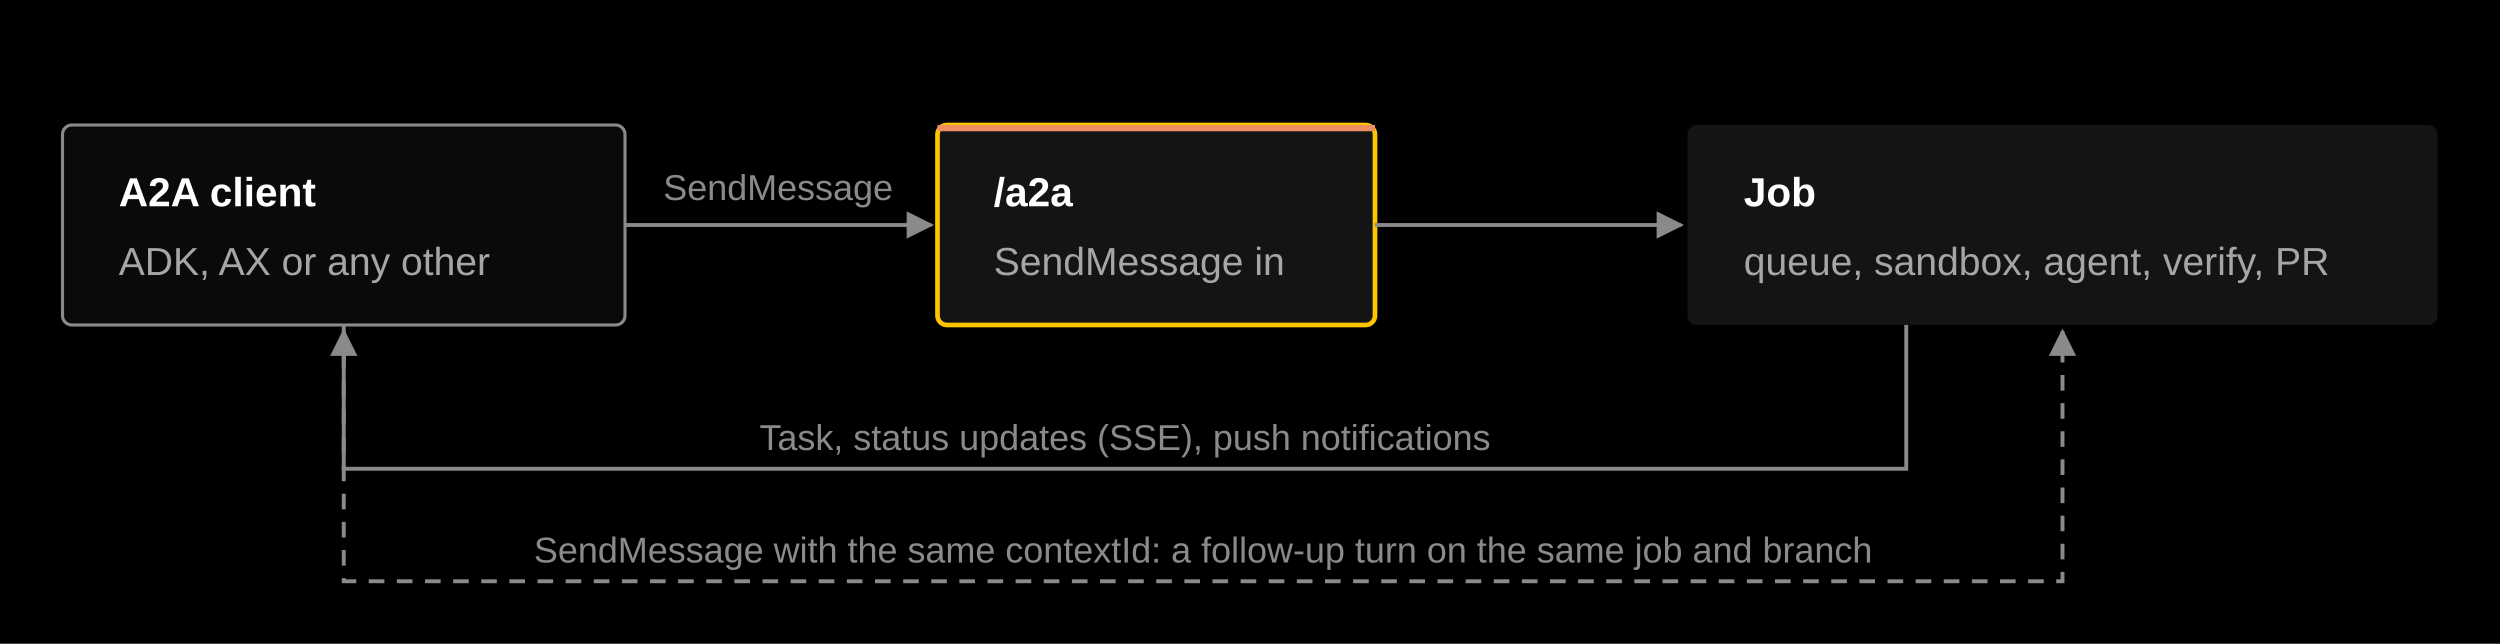
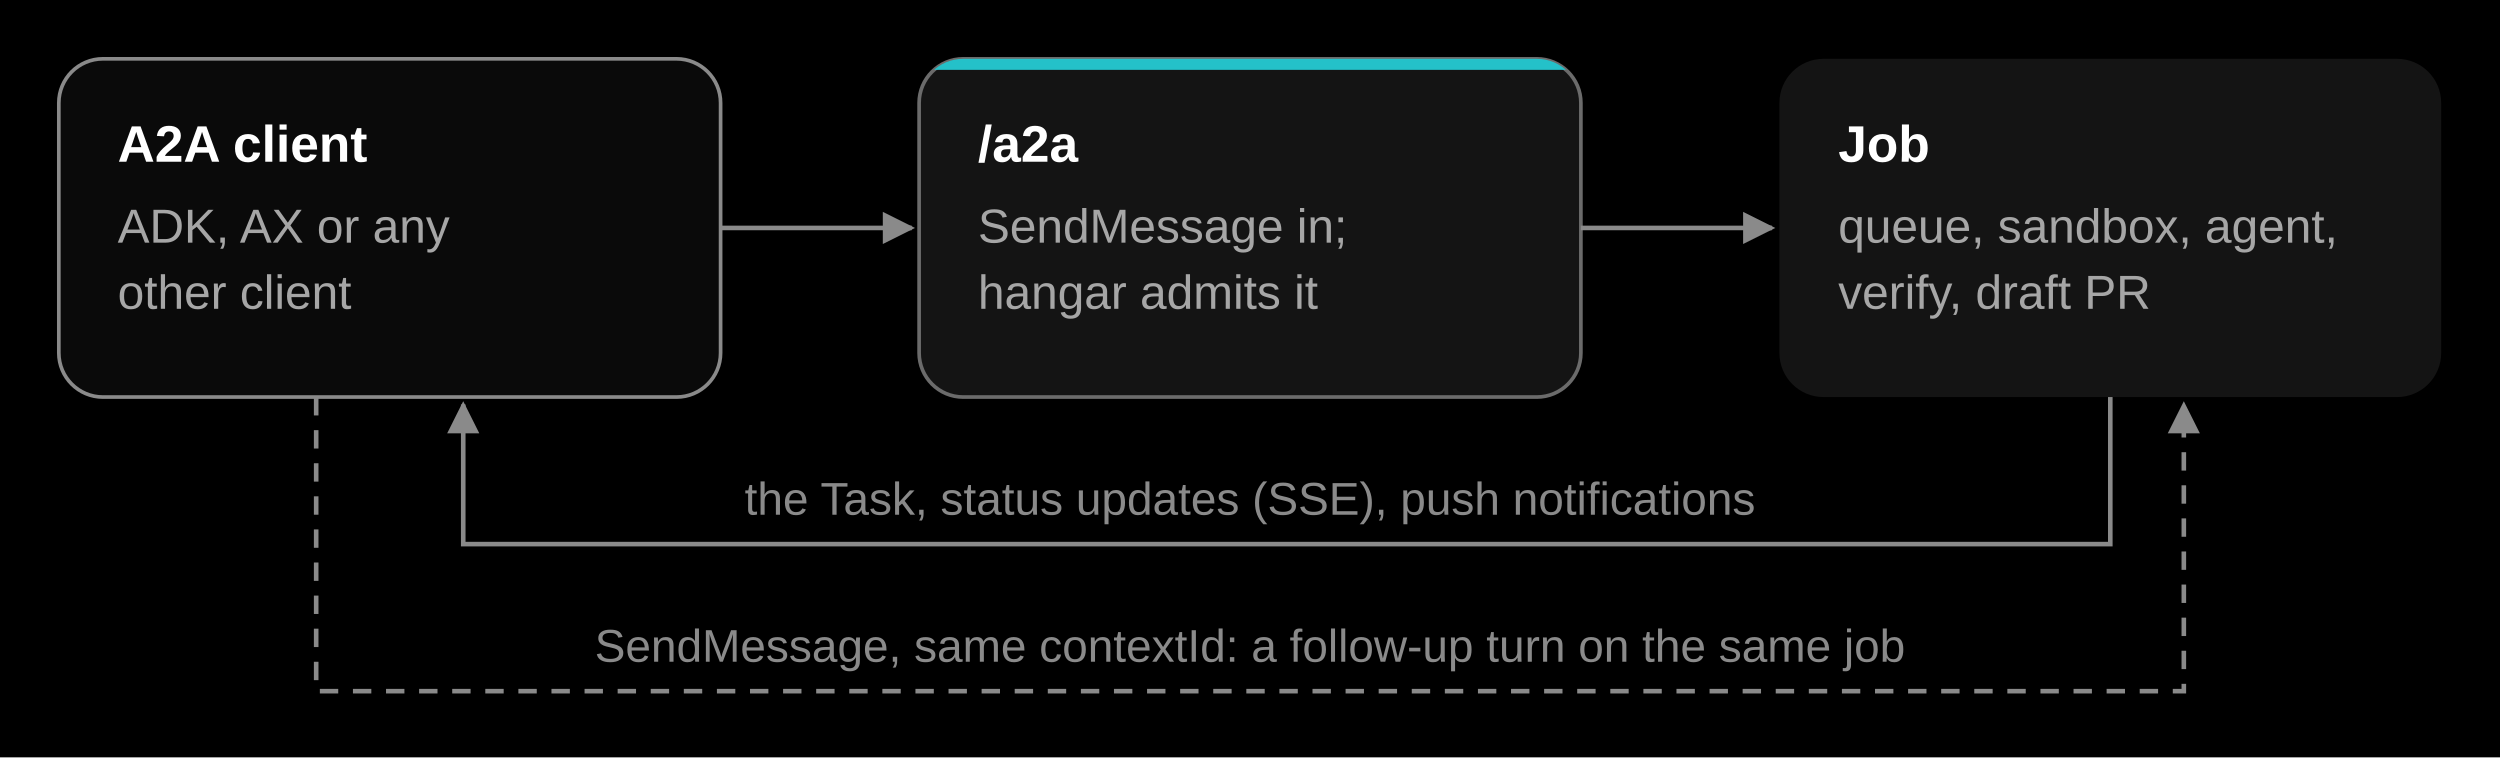
- <svg xmlns="http://www.w3.org/2000/svg" class="af-d" viewBox="0 0 800 206" role="img" aria-label="A2A: a message in, a task out">
+ <svg xmlns="http://www.w3.org/2000/svg" class="af-d" viewBox="0 0 680 206" role="img" aria-label="A2A: a message in, a task out">
  <style>
-   .af-d .bg { fill: var(--af-canvas, #000); }
+   .af-d .bg { fill: var(--af-canvas, #000000); }
  .af-d .box { fill: var(--af-raised, #141414); }
-   .af-d .box-hub { fill: var(--af-raised, #141414); stroke: var(--af-brand-line, #FFC400); stroke-width: 1.5; }
+   .af-d .box-hub { fill: var(--af-raised, #141414); stroke: var(--af-line-strong, #6B6B6B); stroke-width: 1; }
  .af-d .box-plan { fill: none; stroke: var(--af-line-strong, #6B6B6B); stroke-width: 1; stroke-dasharray: 4 4; }
  .af-d .box-ext { fill: var(--af-surface, #0A0A0A); stroke: var(--af-line-strong, #6B6B6B); stroke-width: 1; }
  .af-d .person { fill: var(--af-surface, #0A0A0A); stroke: var(--af-fg-subtle, #8A8A8A); stroke-width: 1; }
-   .af-d .bound { fill: none; stroke: var(--af-rule, #3A3A3A); stroke-width: 1; stroke-dasharray: 2 5; }
-   .af-d .name { font: 700 15px "Archivo", "Helvetica Neue", Arial, sans-serif; font-stretch: 125%; fill: var(--af-fg, #fff); }
-   .af-d .name-s { font: 700 13px "Archivo", "Helvetica Neue", Arial, sans-serif; font-stretch: 125%; fill: var(--af-fg, #fff); }
-   .af-d .title { font: 700 20px "Archivo", "Helvetica Neue", Arial, sans-serif; font-stretch: 125%; fill: var(--af-fg, #fff); }
-   .af-d .body { font: 400 12.5px "Red Hat Text", "Helvetica Neue", Arial, sans-serif; fill: var(--af-fg-muted, #A6A6A6); }
-   .af-d .lbl { font: 500 10.5px "DM Mono", ui-monospace, Menlo, monospace; letter-spacing: .08em; fill: var(--af-fg-subtle, #8A8A8A); }
+   .af-d .name { font: 700 16px "Archivo", "Helvetica Neue", Arial, sans-serif; font-stretch: 125%; fill: var(--af-fg, #FFFFFF); }
+   .af-d .name-s { font: 700 14px "Archivo", "Helvetica Neue", Arial, sans-serif; font-stretch: 125%; fill: var(--af-fg, #FFFFFF); }
+   .af-d .title { font: 700 20px "Archivo", "Helvetica Neue", Arial, sans-serif; font-stretch: 125%; fill: var(--af-fg, #FFFFFF); }
+   .af-d .body { font: 400 13px "Red Hat Text", "Helvetica Neue", Arial, sans-serif; fill: var(--af-fg-muted, #A6A6A6); }
+   .af-d .lbl { font: 500 12.5px "Red Hat Text", "Helvetica Neue", Arial, sans-serif; fill: var(--af-fg-subtle, #8A8A8A); }
  .af-d .edge { fill: none; stroke: var(--af-fg-subtle, #8A8A8A); stroke-width: 1.25; }
  .af-d .edge-plan { fill: none; stroke: var(--af-fg-subtle, #8A8A8A); stroke-width: 1.25; stroke-dasharray: 5 4; }
-   .af-d .elabel { font: 400 11.5px "Red Hat Text", "Helvetica Neue", Arial, sans-serif; fill: var(--af-fg-subtle, #8A8A8A); }
+   .af-d .elabel { font: 400 12.5px "Red Hat Text", "Helvetica Neue", Arial, sans-serif; fill: var(--af-fg-subtle, #8A8A8A); }
  .af-d .arrowhead { fill: var(--af-fg-subtle, #8A8A8A); }
  .af-d .dot { fill: var(--af-dot-field, #262626); }
</style>
  <defs>
-     <marker id="a2a:-a-message-in,-a-tas-arrow" viewBox="0 0 10 10" refX="9" refY="5" markerWidth="7" markerHeight="7" orient="auto-start-reverse">
+     <marker id="a2a-arrow" viewBox="0 0 10 10" refX="9" refY="5" markerWidth="7" markerHeight="7" orient="auto-start-reverse">
      <path class="arrowhead" d="M0 0L10 5L0 10z" />
    </marker>
  </defs>
-   <rect class="bg" width="800" height="206" />
-   <rect class="person" x="20" y="40" width="180" height="64" rx="3" />
-   <text class="name-s" x="38" y="66">A2A client</text>
-   <text class="body" x="38" y="88">ADK, AX or any other</text>
-   <rect class="box-hub" x="300" y="40" width="140" height="64" rx="3" />
-   <rect x="300" y="40" width="140" height="2" fill="var(--af-product-hangar, #EE8F63)" />
-   <text class="name-s" x="318" y="66">/a2a</text>
-   <text class="body" x="318" y="88">SendMessage in</text>
-   <rect class="box" x="540" y="40" width="240" height="64" rx="3" />
-   <text class="name-s" x="558" y="66">Job</text>
-   <text class="body" x="558" y="88">queue, sandbox, agent, verify, PR</text>
-   <path class="edge" d="M200 72H298" marker-end="url(#a2a:-a-message-in,-a-tas-arrow)" />
-   <text class="elabel" x="249" y="64" text-anchor="middle">SendMessage</text>
-   <path class="edge" d="M440 72H538" marker-end="url(#a2a:-a-message-in,-a-tas-arrow)" />
-   <path class="edge" d="M610 104V150H110V106" marker-end="url(#a2a:-a-message-in,-a-tas-arrow)" />
-   <text class="elabel" x="360" y="144" text-anchor="middle">Task, status updates (SSE), push notifications</text>
-   <path class="edge-plan" d="M110 104V186H660V106" marker-end="url(#a2a:-a-message-in,-a-tas-arrow)" />
-   <text class="elabel" x="385" y="180" text-anchor="middle">SendMessage with the same contextId: a follow-up turn on the same job and branch</text>
+   <rect class="bg" width="680" height="206" />
+   <rect class="person" x="16" y="16" width="180" height="92" rx="12" />
+   <text class="name-s" x="32" y="44">A2A client</text>
+   <text class="body" x="32" y="66">ADK, AX or any</text>
+   <text class="body" x="32" y="84">other client</text>
+   <rect class="box-hub" x="250" y="16" width="180" height="92" rx="12" />
+   <clipPath id="a2a-pe250-16-180-92">
+     <rect x="250" y="16" width="180" height="92" rx="12" />
+   </clipPath>
+   <rect x="250" y="16" width="180" height="3" fill="var(--af-product-hangar, #24C1C9)" clip-path="url(#a2a-pe250-16-180-92)" />
+   <text class="name-s" x="266" y="44">/a2a</text>
+   <text class="body" x="266" y="66">SendMessage in;</text>
+   <text class="body" x="266" y="84">hangar admits it</text>
+   <rect class="box" x="484" y="16" width="180" height="92" rx="12" />
+   <text class="name-s" x="500" y="44">Job</text>
+   <text class="body" x="500" y="66">queue, sandbox, agent,</text>
+   <text class="body" x="500" y="84">verify, draft PR</text>
+   <path class="edge" d="M196 62H248" marker-end="url(#a2a-arrow)" />
+   <path class="edge" d="M430 62H482" marker-end="url(#a2a-arrow)" />
+   <path class="edge" d="M574 108V148H126V110" marker-end="url(#a2a-arrow)" />
+   <text class="elabel" x="340" y="140" text-anchor="middle">the Task, status updates (SSE), push notifications</text>
+   <path class="edge-plan" d="M86 108V188H594V110" marker-end="url(#a2a-arrow)" />
+   <text class="elabel" x="340" y="180" text-anchor="middle">SendMessage, same contextId: a follow-up turn on the same job</text>
</svg>
